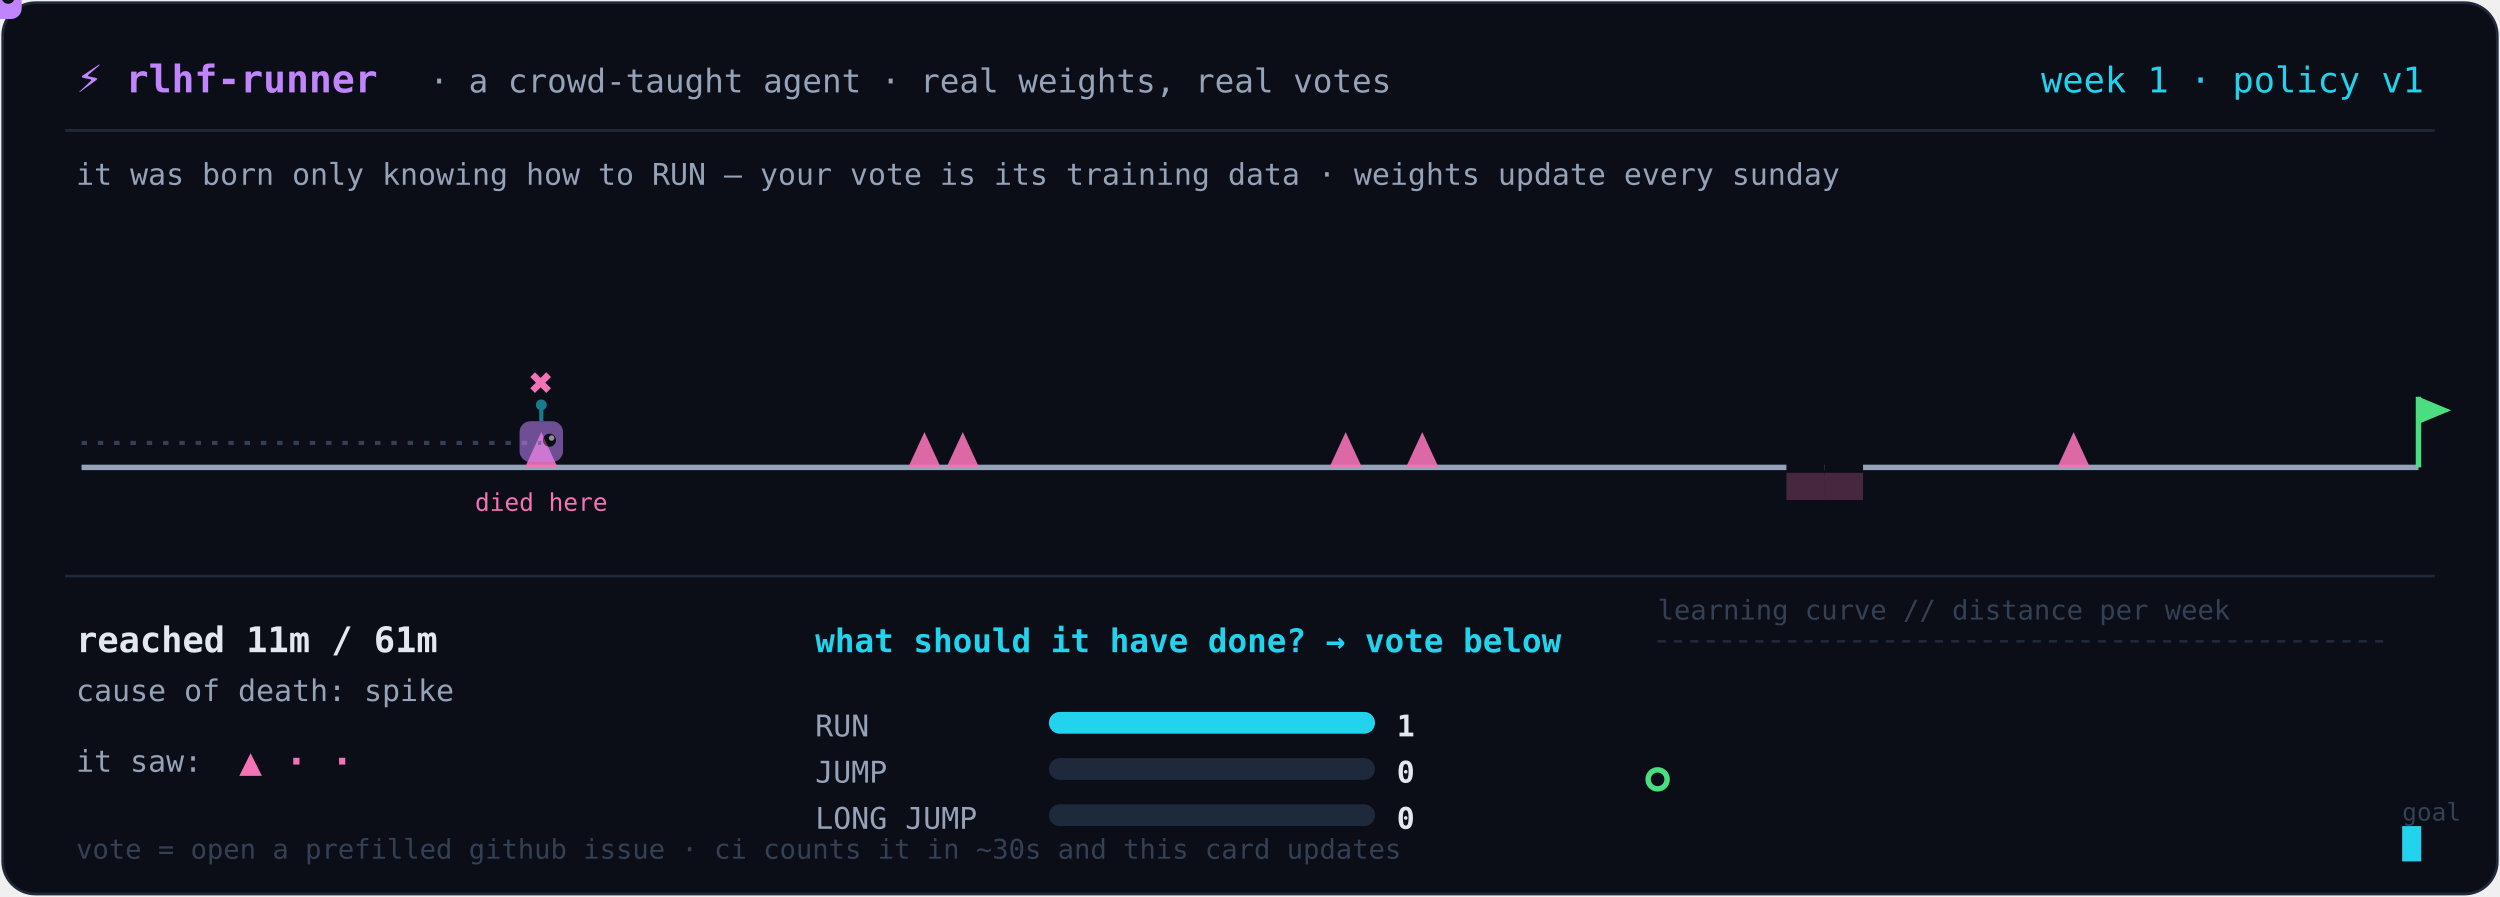
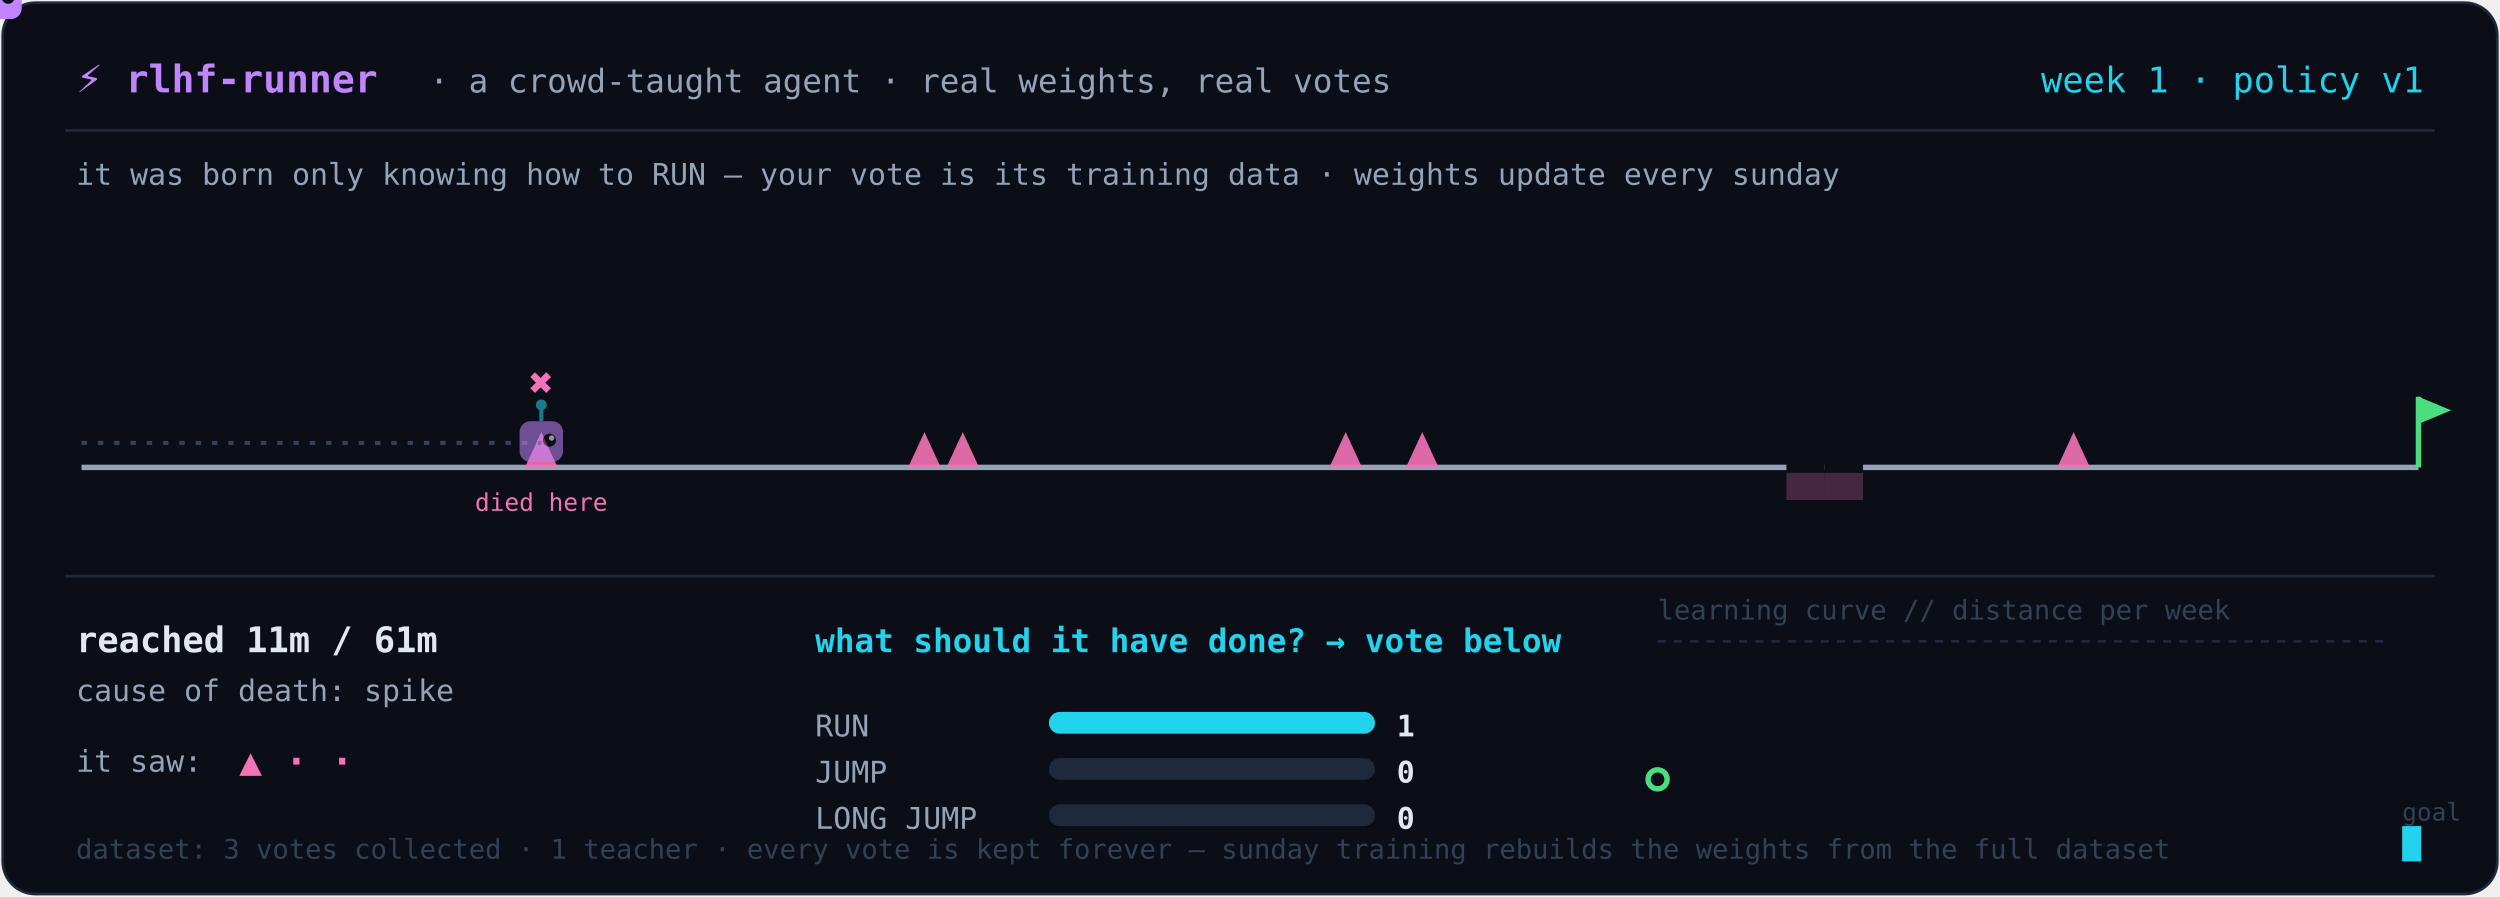
<svg xmlns="http://www.w3.org/2000/svg" width="920" height="330" viewBox="0 0 920 330" role="img" aria-label="A tiny agent learning a platformer level from real human votes, retrained weekly">
  <rect x="1" y="1" width="918" height="328" rx="12" fill="#0b0d17" stroke="#1e293b" />
  <text x="28" y="34" fill="#c084fc" font-size="14" font-weight="700" text-anchor="start" font-family="ui-monospace, 'Cascadia Code', 'Fira Code', Menlo, monospace">⚡ rlhf-runner</text>
  <text x="158" y="34" fill="#94a3b8" font-size="12" font-weight="400" text-anchor="start" font-family="ui-monospace, 'Cascadia Code', 'Fira Code', Menlo, monospace">· a crowd-taught agent · real weights, real votes</text>
  <text x="892" y="34" fill="#22d3ee" font-size="13" font-weight="400" text-anchor="end" font-family="ui-monospace, 'Cascadia Code', 'Fira Code', Menlo, monospace">week 1 · policy v1</text>
  <line x1="24" y1="48" x2="896" y2="48" stroke="#1e293b" />
  <text x="28" y="68" fill="#94a3b8" font-size="11" font-weight="400" text-anchor="start" font-family="ui-monospace, 'Cascadia Code', 'Fira Code', Menlo, monospace">it was born only knowing how to RUN — your vote is its training data · weights update every sunday</text>
  <line x1="30.0" y1="172" x2="890.0" y2="172" stroke="#94a3b8" stroke-width="2" />
  <path d="M 193.2 172 L 199.2 159 L 205.2 172 Z" fill="#f472b6" opacity="0.9" />
  <path d="M 334.2 172 L 340.2 159 L 346.2 172 Z" fill="#f472b6" opacity="0.9" />
  <path d="M 348.3 172 L 354.3 159 L 360.3 172 Z" fill="#f472b6" opacity="0.9" />
  <path d="M 489.2 172 L 495.2 159 L 501.2 172 Z" fill="#f472b6" opacity="0.9" />
  <path d="M 517.4 172 L 523.4 159 L 529.4 172 Z" fill="#f472b6" opacity="0.9" />
  <rect x="657.4" y="170" width="14.1" height="5" fill="#0b0d17" />
  <rect x="657.4" y="174" width="14.1" height="10" fill="#f472b6" opacity="0.25" />
  <rect x="671.5" y="170" width="14.1" height="5" fill="#0b0d17" />
  <rect x="671.5" y="174" width="14.1" height="10" fill="#f472b6" opacity="0.25" />
  <path d="M 757.1 172 L 763.1 159 L 769.1 172 Z" fill="#f472b6" opacity="0.9" />
  <line x1="890.0" y1="172" x2="890.0" y2="146" stroke="#4ade80" stroke-width="2" />
  <path d="M 890.0 146 L 902.0 151 L 890.0 156 Z" fill="#4ade80" />
  <path d="M 30.0 163 L 44.1 163 L 58.2 163 L 72.3 163 L 86.4 163 L 100.5 163 L 114.6 163 L 128.7 163 L 142.8 163 L 156.9 163 L 171.0 163 L 185.1 163 L 199.2 163" fill="none" stroke="#334155" stroke-width="1.5" stroke-dasharray="2 4" />
  <text x="199.18" y="146" fill="#f472b6" font-size="15" font-weight="700" text-anchor="middle" font-family="ui-monospace, 'Cascadia Code', 'Fira Code', Menlo, monospace">✖</text>
  <text x="199.18" y="188" fill="#f472b6" font-size="9" font-weight="400" text-anchor="middle" font-family="ui-monospace, 'Cascadia Code', 'Fira Code', Menlo, monospace">died here</text>
  <g opacity="0.55" transform="translate(199.2,163.0)">
    <line x1="0" y1="-13" x2="0" y2="-8" stroke="#22d3ee" stroke-width="1.5" />
    <circle cx="0" cy="-14" r="2" fill="#22d3ee" />
    <rect x="-8" y="-8" width="16" height="15" rx="4" fill="#c084fc" />
    <circle cx="3" cy="-1" r="2.4" fill="#0b0d17" />
    <circle cx="3.8" cy="-1.8" r="1" fill="white" />
  </g>
  <g>
    <animateMotion dur="4.6s" repeatCount="indefinite" path="M 30.0 163 L 44.1 163 L 58.2 163 L 72.3 163 L 86.4 163 L 100.5 163 L 114.6 163 L 128.7 163 L 142.8 163 L 156.9 163 L 171.0 163 L 185.1 163 L 199.2 163" />
    <line x1="0" y1="-13" x2="0" y2="-8" stroke="#22d3ee" stroke-width="1.5" />
    <circle cx="0" cy="-14" r="2" fill="#22d3ee" />
    <rect x="-8" y="-8" width="16" height="15" rx="4" fill="#c084fc" />
    <circle cx="3" cy="-1" r="2.4" fill="#0b0d17" />
    <circle cx="3.8" cy="-1.8" r="1" fill="white" />
  </g>
  <line x1="24" y1="212" x2="896" y2="212" stroke="#1e293b" />
  <text x="28" y="240" fill="#e2e8f0" font-size="13" font-weight="700" text-anchor="start" font-family="ui-monospace, 'Cascadia Code', 'Fira Code', Menlo, monospace">reached 11m / 61m</text>
  <text x="28" y="258" fill="#94a3b8" font-size="11" font-weight="400" text-anchor="start" font-family="ui-monospace, 'Cascadia Code', 'Fira Code', Menlo, monospace">cause of death: spike</text>
  <text x="28" y="284" fill="#94a3b8" font-size="11" font-weight="400" text-anchor="start" font-family="ui-monospace, 'Cascadia Code', 'Fira Code', Menlo, monospace">it saw:</text>
  <text x="88" y="285" fill="#f472b6" font-size="14" font-weight="700" text-anchor="start" font-family="ui-monospace, 'Cascadia Code', 'Fira Code', Menlo, monospace">▲ · ·</text>
  <text x="300" y="240" fill="#22d3ee" font-size="12" font-weight="700" text-anchor="start" font-family="ui-monospace, 'Cascadia Code', 'Fira Code', Menlo, monospace">what should it have done? → vote below</text>
  <text x="300" y="271" fill="#94a3b8" font-size="11" font-weight="400" text-anchor="start" font-family="ui-monospace, 'Cascadia Code', 'Fira Code', Menlo, monospace">RUN</text>
  <rect x="386" y="262" width="120" height="8" rx="4" fill="#1e293b" />
  <rect x="386" y="262" width="120.0" height="8" rx="4" fill="#22d3ee" />
  <text x="514" y="271" fill="#e2e8f0" font-size="11" font-weight="700" text-anchor="start" font-family="ui-monospace, 'Cascadia Code', 'Fira Code', Menlo, monospace">1</text>
  <text x="300" y="288" fill="#94a3b8" font-size="11" font-weight="400" text-anchor="start" font-family="ui-monospace, 'Cascadia Code', 'Fira Code', Menlo, monospace">JUMP</text>
  <rect x="386" y="279" width="120" height="8" rx="4" fill="#1e293b" />
  <rect x="386" y="279" width="0.0" height="8" rx="4" fill="#22d3ee" />
  <text x="514" y="288" fill="#e2e8f0" font-size="11" font-weight="700" text-anchor="start" font-family="ui-monospace, 'Cascadia Code', 'Fira Code', Menlo, monospace">0</text>
  <text x="300" y="305" fill="#94a3b8" font-size="11" font-weight="400" text-anchor="start" font-family="ui-monospace, 'Cascadia Code', 'Fira Code', Menlo, monospace">LONG JUMP</text>
  <rect x="386" y="296" width="120" height="8" rx="4" fill="#1e293b" />
  <rect x="386" y="296" width="0.0" height="8" rx="4" fill="#22d3ee" />
  <text x="514" y="305" fill="#e2e8f0" font-size="11" font-weight="700" text-anchor="start" font-family="ui-monospace, 'Cascadia Code', 'Fira Code', Menlo, monospace">0</text>
  <text x="610" y="228" fill="#334155" font-size="10" font-weight="400" text-anchor="start" font-family="ui-monospace, 'Cascadia Code', 'Fira Code', Menlo, monospace">learning curve // distance per week</text>
  <circle cx="610.0" cy="286.8" r="3.5" fill="none" stroke="#4ade80" stroke-width="2" />
  <text x="884" y="302" fill="#334155" font-size="9" font-weight="400" text-anchor="start" font-family="ui-monospace, 'Cascadia Code', 'Fira Code', Menlo, monospace">goal</text>
  <line x1="610" y1="236" x2="880" y2="236" stroke="#1e293b" stroke-dasharray="3 3" />
-   <text x="28" y="316" fill="#334155" font-size="10" font-weight="400" text-anchor="start" font-family="ui-monospace, 'Cascadia Code', 'Fira Code', Menlo, monospace">vote = open a prefilled github issue · ci counts it in ~30s and this card updates</text>
+   <text x="28" y="316" fill="#334155" font-size="10" font-weight="400" text-anchor="start" font-family="ui-monospace, 'Cascadia Code', 'Fira Code', Menlo, monospace">dataset: 3 votes collected · 1 teacher · every vote is kept forever — sunday training rebuilds the weights from the full dataset</text>
  <rect x="884" y="304" width="7" height="13" fill="#22d3ee">
    <animate attributeName="opacity" values="1;0;1" dur="1.2s" repeatCount="indefinite" />
  </rect>
</svg>
